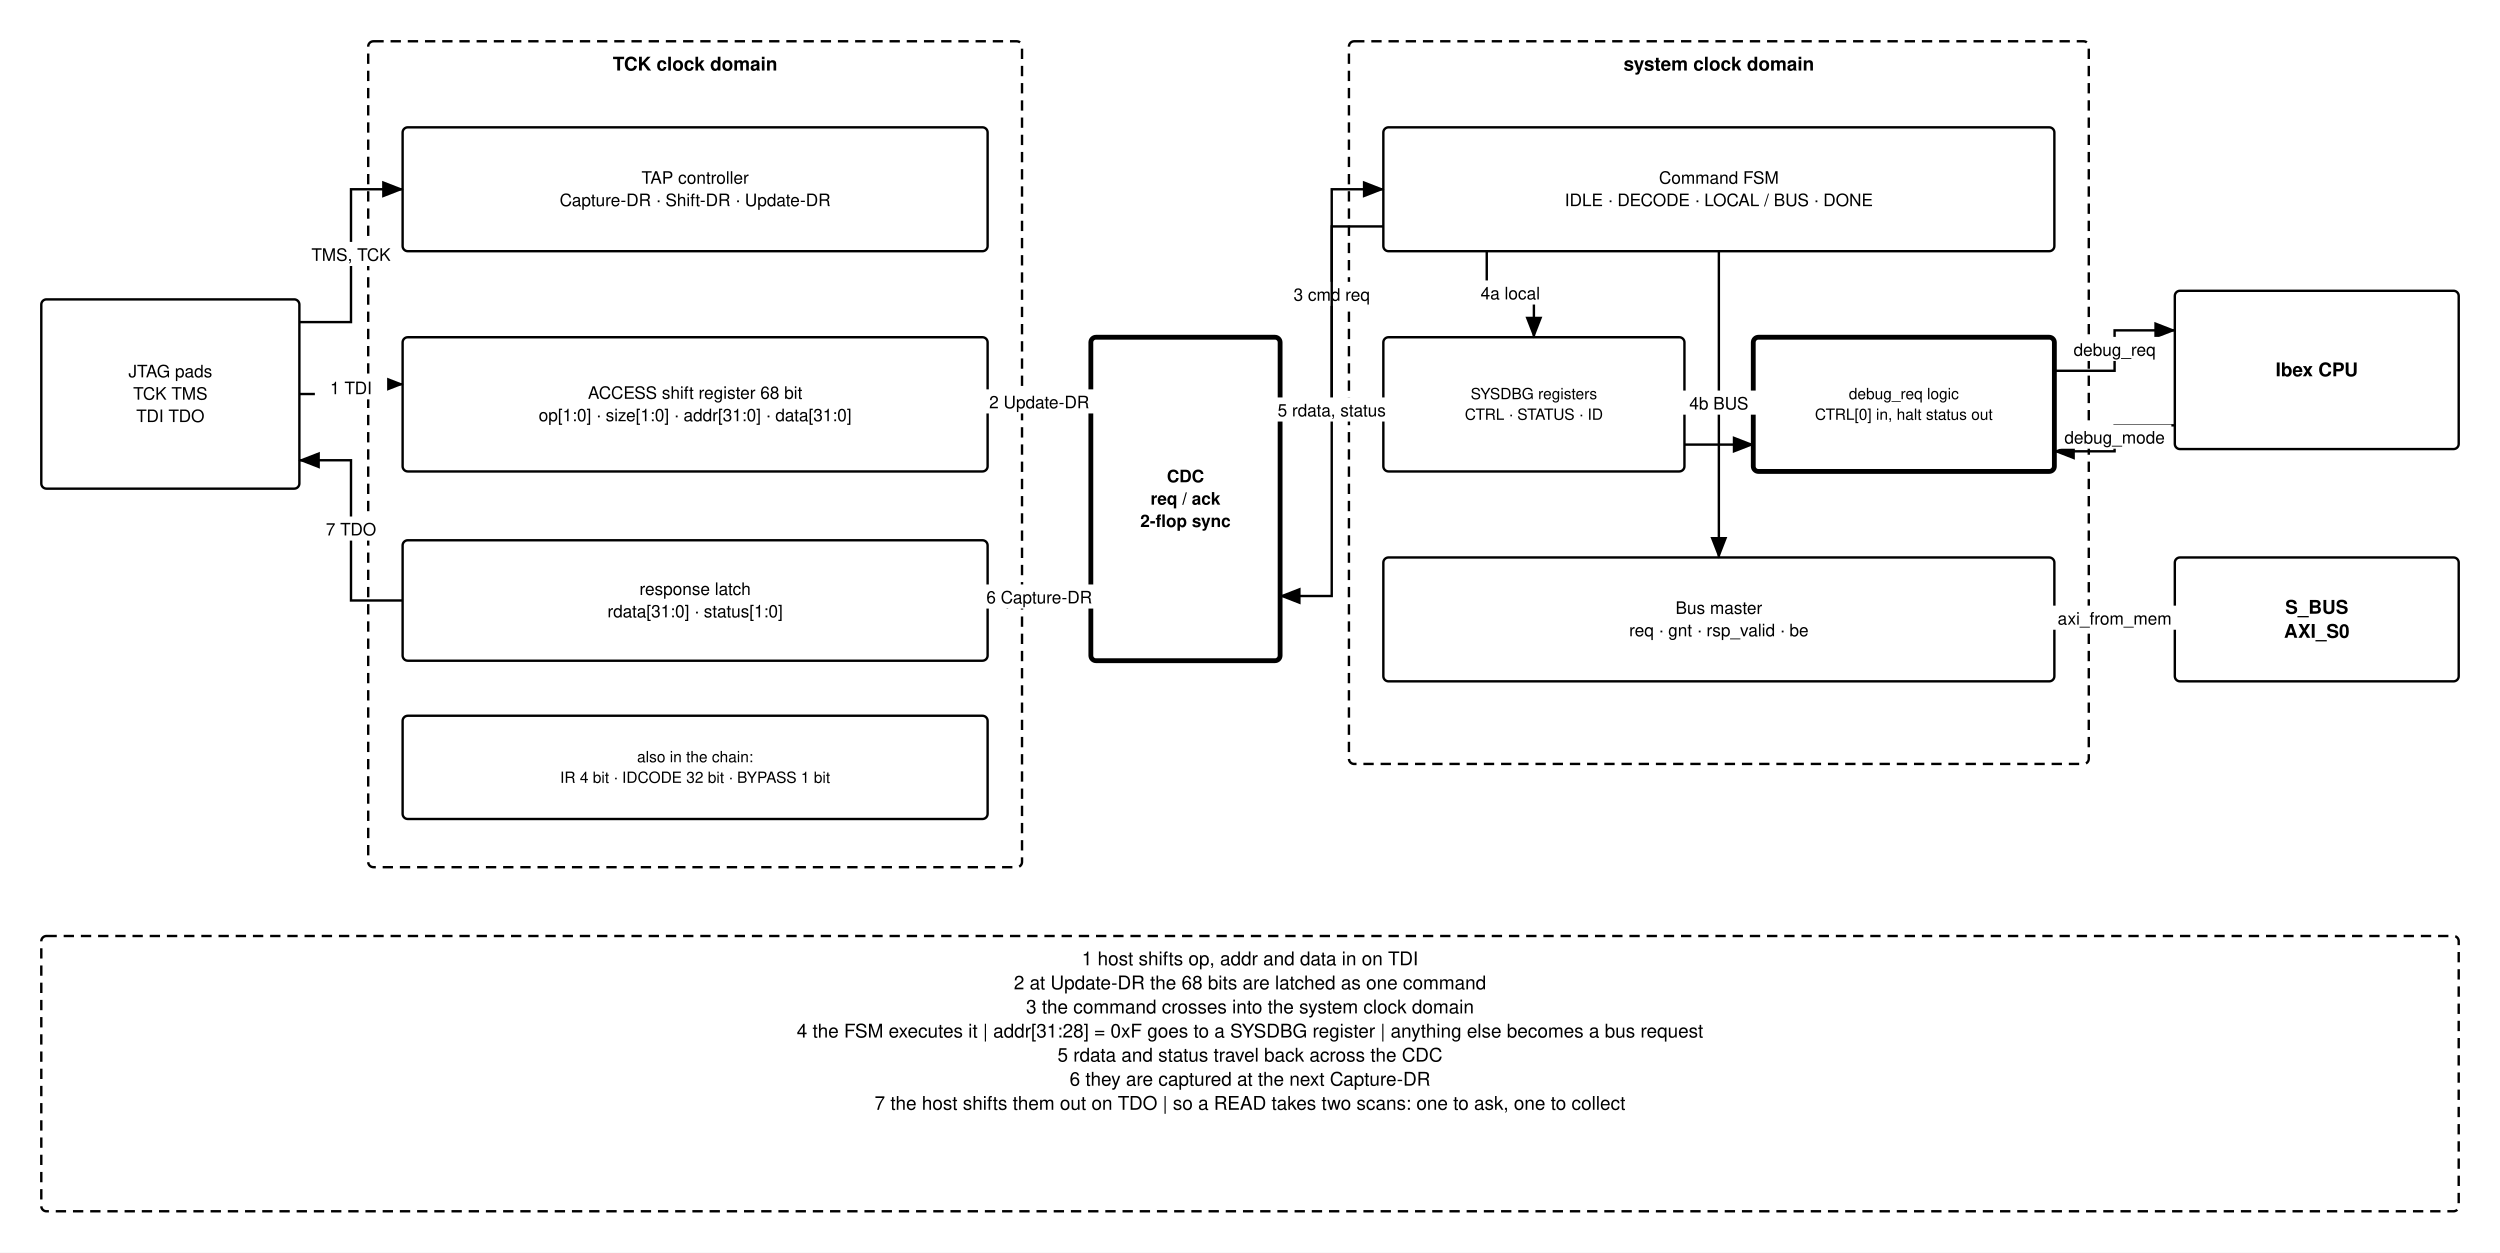
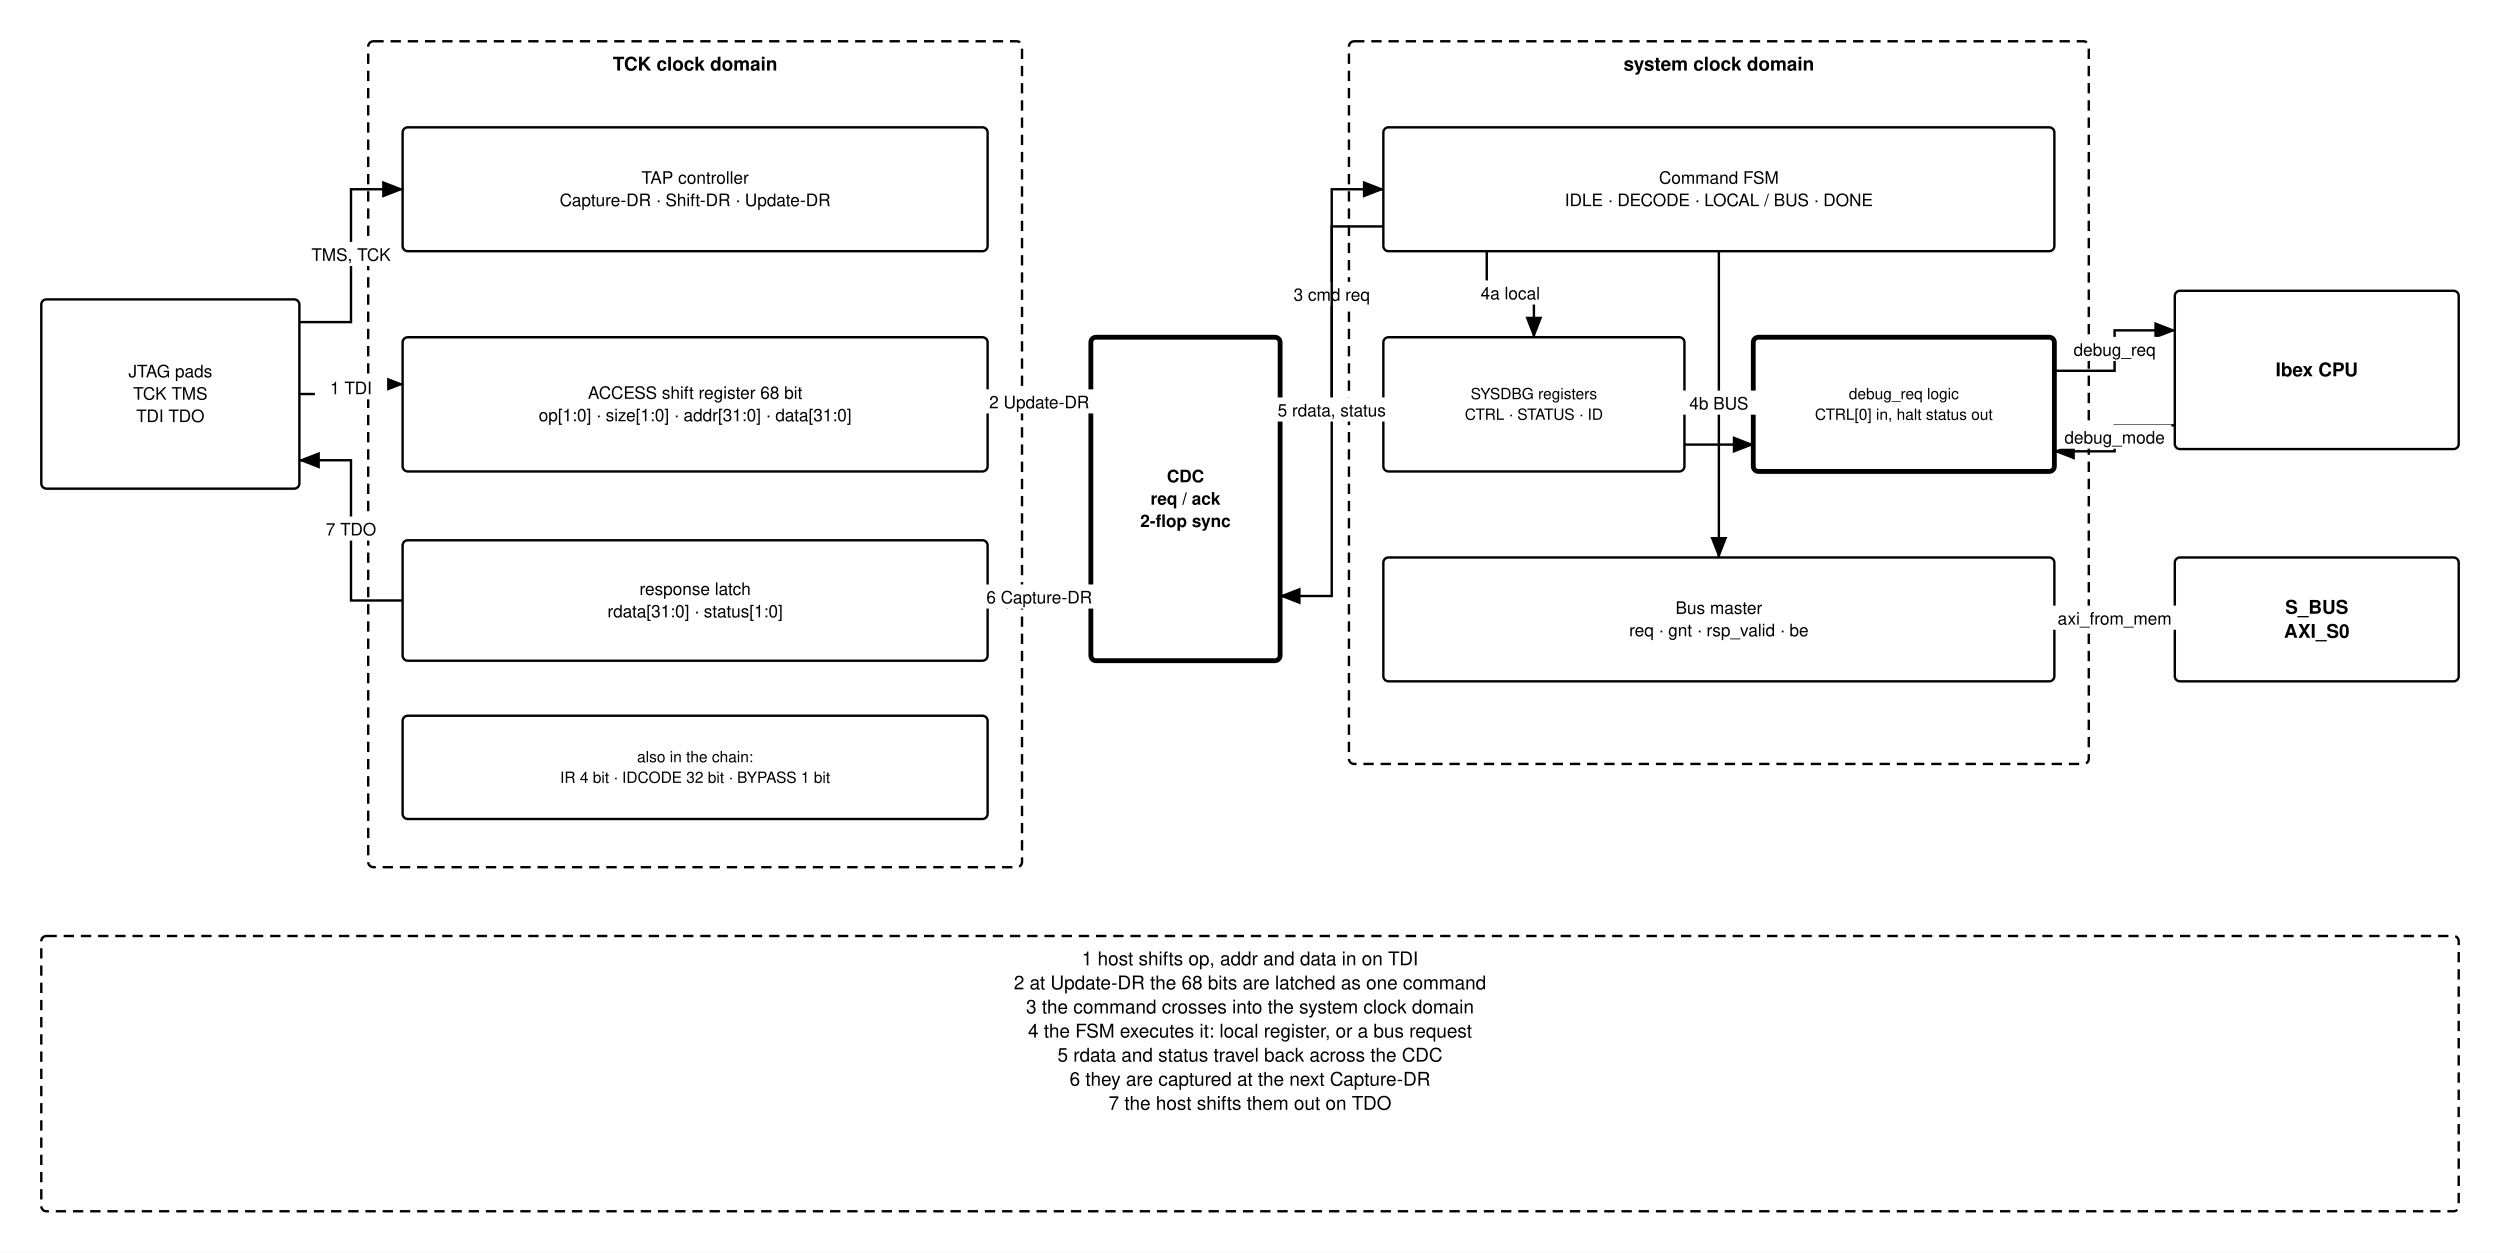
<svg xmlns="http://www.w3.org/2000/svg" width="1453" height="728" viewBox="-4 36 1453 728" font-family="Helvetica,Arial,sans-serif">
  <defs>
    <marker id="ah" markerWidth="9" markerHeight="7" refX="8.5" refY="3.5" orient="auto">
      <polygon points="0 0, 9 3.5, 0 7" fill="#000000" />
    </marker>
    <marker id="ahs" markerWidth="9" markerHeight="7" refX="0.5" refY="3.5" orient="auto">
      <polygon points="9 0, 0 3.5, 9 7" fill="#000000" />
    </marker>
  </defs>
  <rect x="-4" y="36" width="1453" height="728" fill="#ffffff" />
  <rect x="20" y="210" width="150" height="110" rx="3" fill="#ffffff" stroke="#000000" stroke-width="1.4" />
  <rect x="210" y="60" width="380" height="480" rx="3" fill="none" stroke="#000000" stroke-width="1.4" stroke-dasharray="6 4" />
  <rect x="230" y="110" width="340" height="72" rx="3" fill="#ffffff" stroke="#000000" stroke-width="1.4" />
  <rect x="230" y="232" width="340" height="78" rx="3" fill="#ffffff" stroke="#000000" stroke-width="1.4" />
  <rect x="230" y="350" width="340" height="70" rx="3" fill="#ffffff" stroke="#000000" stroke-width="1.4" />
  <rect x="230" y="452" width="340" height="60" rx="3" fill="#ffffff" stroke="#000000" stroke-width="1.4" />
  <rect x="630" y="232" width="110" height="188" rx="3" fill="#ffffff" stroke="#000000" stroke-width="2.8" />
  <rect x="780" y="60" width="430" height="420" rx="3" fill="none" stroke="#000000" stroke-width="1.4" stroke-dasharray="6 4" />
  <rect x="800" y="110" width="390" height="72" rx="3" fill="#ffffff" stroke="#000000" stroke-width="1.4" />
  <rect x="800" y="232" width="175" height="78" rx="3" fill="#ffffff" stroke="#000000" stroke-width="1.4" />
  <rect x="1015" y="232" width="175" height="78" rx="3" fill="#ffffff" stroke="#000000" stroke-width="2.8" />
  <rect x="800" y="360" width="390" height="72" rx="3" fill="#ffffff" stroke="#000000" stroke-width="1.4" />
  <rect x="1260" y="205" width="165" height="92" rx="3" fill="#ffffff" stroke="#000000" stroke-width="1.4" />
  <rect x="1260" y="360" width="165" height="72" rx="3" fill="#ffffff" stroke="#000000" stroke-width="1.4" />
  <rect x="20" y="580" width="1405" height="160" rx="3" fill="none" stroke="#000000" stroke-width="1.4" stroke-dasharray="6 4" />
  <polyline points="170.0,223.2 200.0,223.2 200.0,146.0 230.0,146.0" fill="none" stroke="#000000" stroke-width="1.4" marker-end="url(#ah)" />
  <rect x="173.0" y="176.6" width="54.0" height="14" fill="#ffffff" />
  <text x="200.0" y="187.6" font-size="10" fill="#000000" text-anchor="middle">TMS, TCK</text>
  <polyline points="170.0,265.0 200.0,265.0 200.0,259.3 230.0,259.3" fill="none" stroke="#000000" stroke-width="1.4" marker-end="url(#ah)" />
  <rect x="179.0" y="254.1" width="42.0" height="14" fill="#ffffff" />
  <text x="200.0" y="265.1" font-size="10" fill="#000000" text-anchor="middle">1  TDI</text>
  <polyline points="570.0,271.0 600.0,271.0 600.0,269.6 630.0,269.6" fill="none" stroke="#000000" stroke-width="1.4" marker-end="url(#ah)" />
  <rect x="561.0" y="262.3" width="78.0" height="14" fill="#ffffff" />
  <text x="600.0" y="273.3" font-size="10" fill="#000000" text-anchor="middle">2  Update-DR</text>
  <polyline points="740.0,269.6 770.0,269.6 770.0,146.0 800.0,146.0" fill="none" stroke="#000000" stroke-width="1.4" marker-end="url(#ah)" />
  <rect x="737.0" y="199.8" width="66.0" height="14" fill="#ffffff" />
  <text x="770.0" y="210.8" font-size="10" fill="#000000" text-anchor="middle">3  cmd req</text>
  <polyline points="860.1,182.0 860.1,207.0 887.5,207.0 887.5,232.0" fill="none" stroke="#000000" stroke-width="1.4" marker-end="url(#ah)" />
  <rect x="843.8" y="199.0" width="60.0" height="14" fill="#ffffff" />
  <text x="873.8" y="210.0" font-size="10" fill="#000000" text-anchor="middle">4a  local</text>
  <polyline points="995.0,182.0 995.0,360.0" fill="none" stroke="#000000" stroke-width="1.4" marker-end="url(#ah)" />
  <rect x="971.0" y="263.0" width="48.0" height="14" fill="#ffffff" />
  <text x="995.0" y="274.0" font-size="10" fill="#000000" text-anchor="middle">4b  BUS</text>
  <polyline points="975.0,294.4 1015.0,294.4" fill="none" stroke="#000000" stroke-width="1.4" marker-end="url(#ah)" />
  <polyline points="1190.0,251.5 1225.0,251.5 1225.0,228.0 1260.0,228.0" fill="none" stroke="#000000" stroke-width="1.4" marker-end="url(#ah)" />
  <rect x="1195.0" y="231.8" width="60.0" height="14" fill="#ffffff" />
  <text x="1225.0" y="242.8" font-size="10" fill="#000000" text-anchor="middle">debug_req</text>
  <polyline points="1260.0,283.2 1225.0,283.2 1225.0,298.3 1190.0,298.3" fill="none" stroke="#000000" stroke-width="1.4" marker-end="url(#ah)" />
  <rect x="1192.0" y="282.8" width="66.0" height="14" fill="#ffffff" />
  <text x="1225.0" y="293.8" font-size="10" fill="#000000" text-anchor="middle">debug_mode</text>
  <polyline points="1190.0,396.0 1260.0,396.0" fill="none" stroke="#000000" stroke-width="1.4" marker-end="url(#ah)" />
  <rect x="1186.0" y="388.0" width="78.0" height="14" fill="#ffffff" />
  <text x="1225.0" y="399.0" font-size="10" fill="#000000" text-anchor="middle">axi_from_mem</text>
  <polyline points="800.0,167.6 770.0,167.6 770.0,382.4 740.0,382.4" fill="none" stroke="#000000" stroke-width="1.4" marker-end="url(#ah)" />
  <rect x="719.0" y="267.0" width="102.0" height="14" fill="#ffffff" />
  <text x="770.0" y="278.0" font-size="10" fill="#000000" text-anchor="middle">5  rdata, status</text>
  <polyline points="630.0,382.4 600.0,382.4 600.0,385.0 570.0,385.0" fill="none" stroke="#000000" stroke-width="1.4" marker-end="url(#ah)" />
  <rect x="558.0" y="375.7" width="84.0" height="14" fill="#ffffff" />
  <text x="600.0" y="386.7" font-size="10" fill="#000000" text-anchor="middle">6  Capture-DR</text>
  <polyline points="230.0,385.0 200.0,385.0 200.0,303.5 170.0,303.5" fill="none" stroke="#000000" stroke-width="1.4" marker-end="url(#ah)" />
  <rect x="179.0" y="336.2" width="42.0" height="14" fill="#ffffff" />
  <text x="200.0" y="347.2" font-size="10" fill="#000000" text-anchor="middle">7  TDO</text>
  <text x="95.0" y="255.3" font-size="10" text-anchor="middle" fill="#000000">JTAG pads</text>
  <text x="95.0" y="268.3" font-size="10" text-anchor="middle" fill="#000000">TCK  TMS</text>
  <text x="95.0" y="281.3" font-size="10" text-anchor="middle" fill="#000000">TDI  TDO</text>
  <text x="400.0" y="77.0" font-size="11" text-anchor="middle" fill="#000000" font-weight="bold">TCK clock domain</text>
  <text x="400.0" y="142.8" font-size="10" text-anchor="middle" fill="#000000">TAP controller</text>
  <text x="400.0" y="155.8" font-size="10" text-anchor="middle" fill="#000000">Capture-DR · Shift-DR · Update-DR</text>
  <text x="400.0" y="267.8" font-size="10" text-anchor="middle" fill="#000000">ACCESS shift register  68 bit</text>
  <text x="400.0" y="280.8" font-size="10" text-anchor="middle" fill="#000000">op[1:0] · size[1:0] · addr[31:0] · data[31:0]</text>
  <text x="400.0" y="381.8" font-size="10" text-anchor="middle" fill="#000000">response latch</text>
  <text x="400.0" y="394.8" font-size="10" text-anchor="middle" fill="#000000">rdata[31:0] · status[1:0]</text>
  <text x="400.0" y="479.0" font-size="9" text-anchor="middle" fill="#000000">also in the chain:</text>
  <text x="400.0" y="491.0" font-size="9" text-anchor="middle" fill="#000000">IR 4 bit · IDCODE 32 bit · BYPASS 1 bit</text>
  <text x="685.0" y="316.3" font-size="10" text-anchor="middle" fill="#000000" font-weight="bold">CDC</text>
  <text x="685.0" y="329.3" font-size="10" text-anchor="middle" fill="#000000" font-weight="bold">req / ack</text>
  <text x="685.0" y="342.3" font-size="10" text-anchor="middle" fill="#000000" font-weight="bold">2-flop sync</text>
  <text x="995.0" y="77.0" font-size="11" text-anchor="middle" fill="#000000" font-weight="bold">system clock domain</text>
  <text x="995.0" y="142.8" font-size="10" text-anchor="middle" fill="#000000">Command FSM</text>
  <text x="995.0" y="155.8" font-size="10" text-anchor="middle" fill="#000000">IDLE · DECODE · LOCAL / BUS · DONE</text>
  <text x="887.5" y="268.0" font-size="9" text-anchor="middle" fill="#000000">SYSDBG registers</text>
  <text x="887.5" y="280.0" font-size="9" text-anchor="middle" fill="#000000">CTRL · STATUS · ID</text>
  <text x="1102.5" y="268.0" font-size="9" text-anchor="middle" fill="#000000">debug_req logic</text>
  <text x="1102.5" y="280.0" font-size="9" text-anchor="middle" fill="#000000">CTRL[0] in, halt status out</text>
  <text x="995.0" y="392.8" font-size="10" text-anchor="middle" fill="#000000">Bus master</text>
  <text x="995.0" y="405.8" font-size="10" text-anchor="middle" fill="#000000">req · gnt · rsp_valid · be</text>
  <text x="1342.5" y="254.7" font-size="11" text-anchor="middle" fill="#000000" font-weight="bold">Ibex CPU</text>
  <text x="1342.5" y="392.7" font-size="11" text-anchor="middle" fill="#000000" font-weight="bold">S_BUS</text>
  <text x="1342.5" y="406.7" font-size="11" text-anchor="middle" fill="#000000" font-weight="bold">AXI_S0</text>
  <text x="722.5" y="597.0" font-size="11" text-anchor="middle" fill="#000000">1  host shifts op, addr and data in on TDI</text>
  <text x="722.5" y="611.0" font-size="11" text-anchor="middle" fill="#000000">2  at Update-DR the 68 bits are latched as one command</text>
  <text x="722.5" y="625.0" font-size="11" text-anchor="middle" fill="#000000">3  the command crosses into the system clock domain</text>
-   <text x="722.5" y="639.0" font-size="11" text-anchor="middle" fill="#000000">4  the FSM executes it  |  addr[31:28] = 0xF goes to a SYSDBG register  |  anything else becomes a bus request</text>
+   <text x="722.5" y="639.0" font-size="11" text-anchor="middle" fill="#000000">4  the FSM executes it: local register, or a bus request</text>
  <text x="722.5" y="653.0" font-size="11" text-anchor="middle" fill="#000000">5  rdata and status travel back across the CDC</text>
  <text x="722.5" y="667.0" font-size="11" text-anchor="middle" fill="#000000">6  they are captured at the next Capture-DR</text>
-   <text x="722.5" y="681.0" font-size="11" text-anchor="middle" fill="#000000">7  the host shifts them out on TDO  |  so a READ takes two scans: one to ask, one to collect</text>
+   <text x="722.5" y="681.0" font-size="11" text-anchor="middle" fill="#000000">7  the host shifts them out on TDO</text>
</svg>
